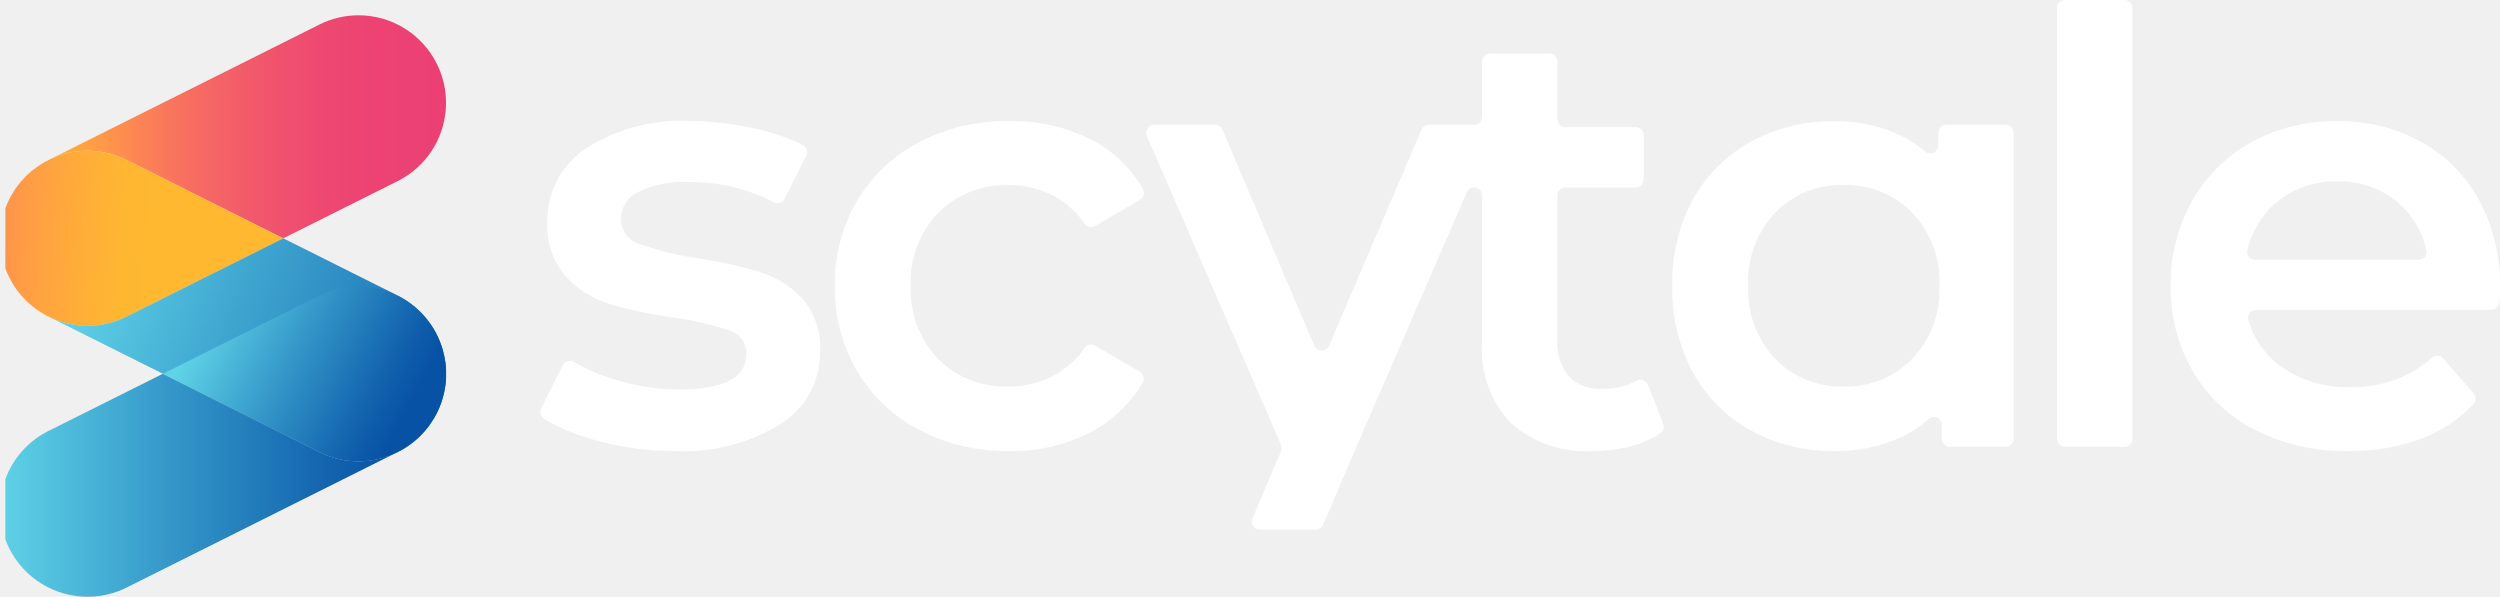
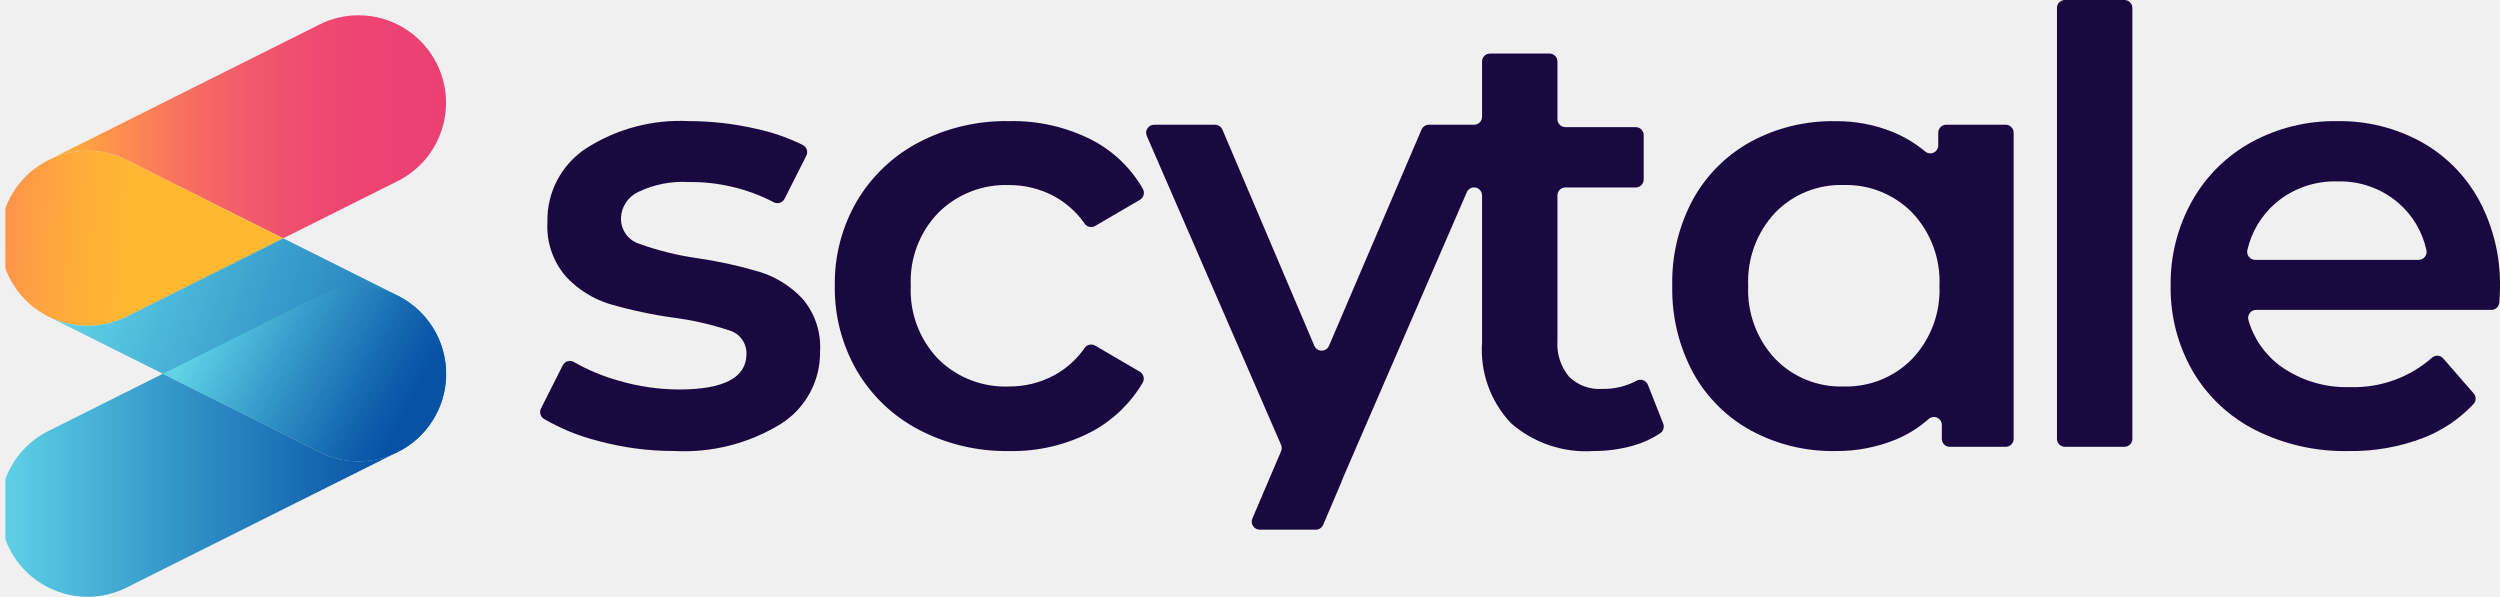
<svg xmlns="http://www.w3.org/2000/svg" xmlns:xlink="http://www.w3.org/1999/xlink" viewBox="0 0 154.713 36.931">
  <defs>
    <clipPath id="clip-path">
      <path id="Path_19" data-name="Path 19" d="M3-10.262A5.4,5.4,0,0,0,.33-7.274h0v3.719a5.967,5.967,0,0,0,.242.561h0A5.422,5.422,0,0,0,5.422,0h0A5.4,5.4,0,0,0,7.84-.573h0L24.611-8.957a5.449,5.449,0,0,1-2.425.572h0a5.375,5.375,0,0,1-2.418-.572h0L10.078-13.8Z" fill="none" />
    </clipPath>
    <linearGradient id="linear-gradient" y1="0.608" x2="0.159" y2="0.608" gradientUnits="objectBoundingBox">
      <stop offset="0" stop-color="#60d3e7" />
      <stop offset="0.1" stop-color="#55c5e0" />
      <stop offset="0.2" stop-color="#4bb7d9" />
      <stop offset="0.3" stop-color="#41a9d2" />
      <stop offset="0.4" stop-color="#389bcb" />
      <stop offset="0.5" stop-color="#2e8ec4" />
      <stop offset="0.6" stop-color="#2681bd" />
      <stop offset="0.7" stop-color="#1d74b7" />
      <stop offset="0.8" stop-color="#1567b0" />
      <stop offset="0.9" stop-color="#0d5baa" />
      <stop offset="1" stop-color="#0852a6" />
    </linearGradient>
    <clipPath id="clip-path-2">
      <path id="Path_21" data-name="Path 21" d="M19.769-35.413,3.1-27.079a5.406,5.406,0,0,1,4.74.049h0l9.687,4.847h0l7.081-3.542a5.414,5.414,0,0,0,2.422-7.265h0a5.416,5.416,0,0,0-4.848-2.995h0a5.393,5.393,0,0,0-2.416.572" fill="none" />
    </clipPath>
    <linearGradient id="linear-gradient-2" x1="0.02" y1="0.007" x2="0.178" y2="0.007" gradientUnits="objectBoundingBox">
      <stop offset="0" stop-color="#ffb830" />
      <stop offset="0.1" stop-color="#ffa043" />
      <stop offset="0.2" stop-color="#fe8a51" />
      <stop offset="0.3" stop-color="#f9775c" />
      <stop offset="0.4" stop-color="#f56764" />
      <stop offset="0.5" stop-color="#f25a6a" />
      <stop offset="0.6" stop-color="#f0506f" />
      <stop offset="0.7" stop-color="#ee4871" />
      <stop offset="0.8" stop-color="#ed4373" />
      <stop offset="0.9" stop-color="#ec4174" />
      <stop offset="1" stop-color="#ec4074" />
    </linearGradient>
    <clipPath id="clip-path-3">
      <path id="Path_23" data-name="Path 23" d="M3.1-27.079c-.095.046-.189.093-.278.144h0c-.057.03-.117.063-.172.1h0c-.091.055-.185.113-.273.175h0c-.091.061-.178.126-.266.193h0c-.036.026-.073.054-.108.083H2c-.074.058-.142.12-.215.183h0c-.068.063-.136.127-.2.193h0c-.09.09-.177.183-.259.277h0c-.043.047-.082.1-.122.148h0c-.048.058-.092.116-.138.178h0c-.047.063-.091.126-.135.19h0c-.023.033-.044.065-.064.1h0c-.038.056-.072.111-.1.166h0c-.034.056-.067.112-.1.169h0c-.031.06-.063.117-.092.178h0c-.045.091-.087.179-.127.27h0c-.041.1-.08.195-.117.293h0v3.715c.037.1.076.2.117.293h0c.04.091.082.181.127.27h0c.042.082.082.161.126.238h0c.021.037.042.075.064.108h0c.032.055.066.109.1.164h0v0c.02.035.041.068.064.1h0c.044.064.088.125.133.188h0c.046.06.092.121.14.178h0c.04.052.079.1.122.15h0c.082.094.169.187.259.278h0c.041.044.09.085.134.131h0l.009.007c.085.077.171.155.264.232h0A.014.014,0,0,1,2-17.979H2l.236.179h0c.085.061.168.12.259.176h0c.049.033.1.064.155.094h0l.172.1h0l.089.047h0c.028.017.056.029.085.045H3l.1.051a5.469,5.469,0,0,0,2.326.522h0a5.373,5.373,0,0,0,2.414-.573h0l9.69-4.842L7.84-27.03A5.4,5.4,0,0,0,5.423-27.6h0a5.426,5.426,0,0,0-2.323.522" fill="none" />
    </clipPath>
    <linearGradient id="linear-gradient-3" x1="0.912" y1="0.324" x2="1.065" y2="0.324" gradientUnits="objectBoundingBox">
      <stop offset="0" stop-color="#ffb830" />
      <stop offset="0.1" stop-color="#ffb830" />
      <stop offset="0.2" stop-color="#ffb731" />
      <stop offset="0.3" stop-color="#ffaf37" />
      <stop offset="0.4" stop-color="#ffa440" />
      <stop offset="0.5" stop-color="#ff964a" />
      <stop offset="0.6" stop-color="#fc8554" />
      <stop offset="0.7" stop-color="#f7715f" />
      <stop offset="0.8" stop-color="#f25c69" />
      <stop offset="0.9" stop-color="#ed4473" />
      <stop offset="1" stop-color="#ec4074" />
    </linearGradient>
    <clipPath id="clip-path-4">
      <path id="Path_25" data-name="Path 25" d="M17.527-22.183l-9.69,4.842a5.373,5.373,0,0,1-2.414.573h0A5.469,5.469,0,0,1,3.1-17.29h0l6.982,3.49,9.69,4.843a5.374,5.374,0,0,0,2.417.572h0a5.451,5.451,0,0,0,2.427-.572h0a5.418,5.418,0,0,0,.83-.512h0c.044-.031.089-.066.131-.1h0c.011-.009.025-.018.035-.028h0c.092-.077.186-.153.271-.235h0a.021.021,0,0,1,.012-.01h0l.135-.132h0a5.613,5.613,0,0,0,.483-.556h0c.037-.048.074-.1.108-.15h0c.09-.128.171-.258.254-.393h0c.055-.1.111-.2.164-.3h0c.046-.091.087-.181.126-.27h0c.046-.1.087-.214.128-.322h0c.032-.087.06-.178.086-.267h0c.029-.1.056-.187.078-.284h0c.012-.049.024-.1.034-.15h0c.02-.09.037-.182.052-.272h0a1.061,1.061,0,0,0,.023-.168h0c.007-.046.012-.091.018-.138h0c.008-.061.012-.122.015-.183h0c0-.042,0-.083.008-.126h0c0-.074,0-.148,0-.224h0v-.036c0-.072,0-.148,0-.222h0c0-.041-.006-.084-.008-.126h0c0-.061-.007-.121-.015-.182h0c-.006-.05-.011-.1-.018-.146h0c-.019-.142-.044-.286-.073-.425h0c-.02-.1-.045-.2-.073-.3h0c-.006-.018-.008-.032-.013-.049h0c-.012-.042-.025-.082-.035-.121h0c-.046-.143-.095-.283-.151-.42h0c-.018-.049-.036-.093-.056-.137h0c-.068-.155-.139-.3-.218-.448h0c-.027-.053-.056-.1-.088-.153h0c-.014-.021-.023-.041-.037-.064h0l-.094-.149c-.064-.1-.133-.2-.2-.288h0a.155.155,0,0,1-.013-.017h0c-.037-.05-.076-.1-.117-.147h0a5.036,5.036,0,0,0-.366-.41h0c-.109-.106-.22-.209-.336-.308h0c-.031-.027-.063-.053-.1-.08h0c-.091-.074-.185-.146-.282-.214h0c-.067-.046-.135-.091-.2-.136h0a5.509,5.509,0,0,0-.493-.28h0l-.1-.05L17.53-22.183Z" fill="none" />
    </clipPath>
    <linearGradient id="linear-gradient-4" x1="0.041" y1="0.682" x2="0.261" y2="0.682" gradientUnits="objectBoundingBox">
      <stop offset="0" stop-color="#60d3e7" />
      <stop offset="0.1" stop-color="#60d3e7" />
      <stop offset="0.2" stop-color="#55c4df" />
      <stop offset="0.3" stop-color="#49b4d7" />
      <stop offset="0.4" stop-color="#3ea4cf" />
      <stop offset="0.5" stop-color="#3495c8" />
      <stop offset="0.6" stop-color="#2986c0" />
      <stop offset="0.7" stop-color="#2078b9" />
      <stop offset="0.8" stop-color="#166ab2" />
      <stop offset="0.9" stop-color="#0e5cab" />
      <stop offset="1" stop-color="#0852a6" />
    </linearGradient>
    <clipPath id="clip-path-5">
      <path id="Path_27" data-name="Path 27" d="M19.768-18.644,10.078-13.8l9.69,4.843a5.375,5.375,0,0,0,2.418.572h0a5.449,5.449,0,0,0,2.425-.572h0a5.37,5.37,0,0,0,.83-.512h0c.045-.031.091-.066.133-.1h0l.035-.028h0c.091-.077.184-.153.271-.235h0a.019.019,0,0,1,.01-.01h0l.135-.132h0a5.631,5.631,0,0,0,.485-.556h0c.036-.048.072-.1.108-.15h0c.09-.128.171-.258.254-.393h0c.055-.1.11-.2.162-.3h0c.046-.091.088-.181.128-.27h0c.045-.1.086-.214.127-.322h0c.031-.087.061-.178.087-.267h0c.029-.1.056-.187.077-.284h0c.012-.049.023-.1.035-.15h0c.02-.09.036-.182.052-.272h0c.01-.056.018-.111.023-.168h0c.007-.046.01-.091.017-.138h0c.008-.061.013-.122.016-.183h0c0-.042,0-.083.007-.126h0c0-.074,0-.148,0-.224h0v-.036c0-.072,0-.148,0-.222h0c0-.041-.005-.084-.007-.126h0c0-.061-.008-.121-.016-.182h0c-.007-.05-.01-.1-.017-.146h0c-.019-.142-.045-.286-.074-.425h0a2.784,2.784,0,0,0-.074-.3h0c0-.018-.008-.032-.013-.049h0c-.011-.042-.023-.082-.034-.121h0c-.045-.143-.094-.283-.15-.42h0c-.019-.049-.038-.093-.056-.137h0c-.069-.155-.14-.3-.22-.448h0a1.543,1.543,0,0,0-.087-.153h0c-.013-.021-.024-.041-.036-.064h0l-.1-.149c-.064-.1-.129-.2-.2-.288h0c-.005-.006-.012-.012-.013-.017h0c-.037-.05-.078-.1-.117-.147h0a4.232,4.232,0,0,0-.368-.41h0q-.162-.159-.334-.308h0c-.033-.027-.064-.053-.1-.08h0c-.092-.077-.185-.146-.283-.214h0c-.067-.046-.134-.091-.2-.136h0a4.628,4.628,0,0,0-.5-.28h0l-.1-.05a5.439,5.439,0,0,0-2.325-.523h0a5.4,5.4,0,0,0-2.419.573" fill="none" />
    </clipPath>
    <linearGradient id="linear-gradient-5" x1="0.131" y1="0.724" x2="0.219" y2="0.724" xlink:href="#linear-gradient" />
    <clipPath id="clip-path-6">
      <path id="Path_34" data-name="Path 34" d="M0,0H154.713V-36.931H0Z" fill="none" />
    </clipPath>
  </defs>
  <g id="Group_19" data-name="Group 19" transform="translate(0 36.931)">
    <g id="Group_20" data-name="Group 20" clip-path="url(#clip-path)">
      <g id="Group_19-2" data-name="Group 19" transform="translate(0 -14.476)">
        <path id="Path_18" data-name="Path 18" d="M0-22.455H154.713V14.476H0Z" fill="url(#linear-gradient)" />
      </g>
    </g>
    <g id="Group_22" data-name="Group 22" clip-path="url(#clip-path-2)">
      <g id="Group_21" data-name="Group 21" transform="translate(3.099 -36.661)">
        <path id="Path_20" data-name="Path 20" d="M-3.1-.27H151.614V36.661H-3.1Z" fill="url(#linear-gradient-2)" />
      </g>
    </g>
    <g id="Group_24" data-name="Group 24" clip-path="url(#clip-path-3)">
      <g id="Group_23" data-name="Group 23" transform="translate(11.989 -15.421) rotate(-174.8)">
        <path id="Path_22" data-name="Path 22" d="M13.889,20.335-140.187,34.357l-3.347-36.779L10.542-16.444Z" fill="url(#linear-gradient-3)" />
      </g>
    </g>
    <g id="Group_26" data-name="Group 26" clip-path="url(#clip-path-4)">
      <g id="Group_25" data-name="Group 25" transform="translate(3.602 -27.814) rotate(19.4)">
        <path id="Path_24" data-name="Path 24" d="M-6.426-7.4,139.5-58.793,151.77-23.958,5.842,27.432Z" fill="url(#linear-gradient-4)" />
      </g>
    </g>
    <g id="Group_28" data-name="Group 28" clip-path="url(#clip-path-5)">
      <g id="Group_27" data-name="Group 27" transform="matrix(0.892, 0.452, -0.452, 0.892, 16.053, -23.757)">
        <path id="Path_26" data-name="Path 26" d="M-20.277-4.486l137.973-70L134.4-41.548l-137.973,70Z" fill="url(#linear-gradient-5)" />
      </g>
    </g>
    <g id="Group_35" data-name="Group 35" clip-path="url(#clip-path-6)">
      <g id="Group_29" data-name="Group 29" transform="translate(47.016 -20.104)">
-         <path id="Path_28" data-name="Path 28" d="M0,0A27.35,27.35,0,0,0-3.919-.858a18.033,18.033,0,0,1-3.528-.878A1.62,1.62,0,0,1-8.585-3.322,1.838,1.838,0,0,1-7.521-4.946a6.332,6.332,0,0,1,3.116-.616A11.142,11.142,0,0,1,.878-4.307a.489.489,0,0,0,.659-.219L2.884-7.19a.5.5,0,0,0-.217-.664A12.451,12.451,0,0,0-.261-8.865a18.486,18.486,0,0,0-4.106-.467,10.782,10.782,0,0,0-6.4,1.7A5.309,5.309,0,0,0-13.139-3.1,4.742,4.742,0,0,0-12,.28a6.162,6.162,0,0,0,2.688,1.7A27.521,27.521,0,0,0-5.3,2.836a18.426,18.426,0,0,1,3.415.785A1.471,1.471,0,0,1-.821,5.076q0,2.2-4.181,2.2a13.411,13.411,0,0,1-3.714-.541,12.089,12.089,0,0,1-2.791-1.163.489.489,0,0,0-.681.206l-1.35,2.673a.5.5,0,0,0,.186.646,12.791,12.791,0,0,0,3.311,1.351,17.8,17.8,0,0,0,4.741.635A11.439,11.439,0,0,0,1.306,9.407,5.2,5.2,0,0,0,3.733,4.928a4.584,4.584,0,0,0-1.1-3.285A6.153,6.153,0,0,0,0,0" fill="#fff" />
+         <path id="Path_28" data-name="Path 28" d="M0,0A27.35,27.35,0,0,0-3.919-.858a18.033,18.033,0,0,1-3.528-.878A1.62,1.62,0,0,1-8.585-3.322,1.838,1.838,0,0,1-7.521-4.946a6.332,6.332,0,0,1,3.116-.616A11.142,11.142,0,0,1,.878-4.307a.489.489,0,0,0,.659-.219L2.884-7.19a.5.5,0,0,0-.217-.664A12.451,12.451,0,0,0-.261-8.865a18.486,18.486,0,0,0-4.106-.467,10.782,10.782,0,0,0-6.4,1.7A5.309,5.309,0,0,0-13.139-3.1,4.742,4.742,0,0,0-12,.28a6.162,6.162,0,0,0,2.688,1.7A27.521,27.521,0,0,0-5.3,2.836a18.426,18.426,0,0,1,3.415.785A1.471,1.471,0,0,1-.821,5.076q0,2.2-4.181,2.2a13.411,13.411,0,0,1-3.714-.541,12.089,12.089,0,0,1-2.791-1.163.489.489,0,0,0-.681.206l-1.35,2.673a.5.5,0,0,0,.186.646,12.791,12.791,0,0,0,3.311,1.351,17.8,17.8,0,0,0,4.741.635A11.439,11.439,0,0,0,1.306,9.407,5.2,5.2,0,0,0,3.733,4.928a4.584,4.584,0,0,0-1.1-3.285A6.153,6.153,0,0,0,0,0" fill="#1a0940" />
      </g>
      <g id="Group_30" data-name="Group 30" transform="translate(62.412 -25.479)">
-         <path id="Path_29" data-name="Path 29" d="M0,0A5.871,5.871,0,0,1,2.818.69,5.552,5.552,0,0,1,4.722,2.4a.486.486,0,0,0,.642.13L8.136.912A.5.5,0,0,0,8.312.233a7.741,7.741,0,0,0-3.105-3A10.756,10.756,0,0,0,.037-3.957,11.653,11.653,0,0,0-5.543-2.65,9.663,9.663,0,0,0-9.369.97,10.074,10.074,0,0,0-10.75,6.234a10.17,10.17,0,0,0,1.381,5.282,9.587,9.587,0,0,0,3.845,3.639A11.68,11.68,0,0,0,.037,16.461,10.525,10.525,0,0,0,5.17,15.248,8.056,8.056,0,0,0,8.3,12.236a.5.5,0,0,0-.173-.684L5.364,9.938a.488.488,0,0,0-.642.131,5.539,5.539,0,0,1-1.9,1.708A5.86,5.86,0,0,1,0,12.467a5.885,5.885,0,0,1-4.349-1.7,6.129,6.129,0,0,1-1.7-4.535A6.09,6.09,0,0,1-4.33,1.7,5.9,5.9,0,0,1,0,0" fill="#fff" />
+         <path id="Path_29" data-name="Path 29" d="M0,0A5.871,5.871,0,0,1,2.818.69,5.552,5.552,0,0,1,4.722,2.4a.486.486,0,0,0,.642.13L8.136.912A.5.5,0,0,0,8.312.233a7.741,7.741,0,0,0-3.105-3A10.756,10.756,0,0,0,.037-3.957,11.653,11.653,0,0,0-5.543-2.65,9.663,9.663,0,0,0-9.369.97,10.074,10.074,0,0,0-10.75,6.234a10.17,10.17,0,0,0,1.381,5.282,9.587,9.587,0,0,0,3.845,3.639A11.68,11.68,0,0,0,.037,16.461,10.525,10.525,0,0,0,5.17,15.248,8.056,8.056,0,0,0,8.3,12.236a.5.5,0,0,0-.173-.684L5.364,9.938a.488.488,0,0,0-.642.131,5.539,5.539,0,0,1-1.9,1.708A5.86,5.86,0,0,1,0,12.467a5.885,5.885,0,0,1-4.349-1.7,6.129,6.129,0,0,1-1.7-4.535A6.09,6.09,0,0,1-4.33,1.7,5.9,5.9,0,0,1,0,0" fill="#1a0940" />
      </g>
      <g id="Group_31" data-name="Group 31" transform="translate(99.145 -12.863)">
-         <path id="Path_30" data-name="Path 30" d="M0,0A2.657,2.657,0,0,1-2.053-.765a3.152,3.152,0,0,1-.709-2.221v-8.988a.493.493,0,0,1,.493-.493H2.083a.493.493,0,0,0,.493-.492v-2.748a.493.493,0,0,0-.493-.493H-2.269a.491.491,0,0,1-.493-.492v-3.569a.493.493,0,0,0-.493-.493h-3.68a.493.493,0,0,0-.493.493v3.42a.493.493,0,0,1-.493.493h-2.8a.493.493,0,0,0-.453.3L-16.9-2.667a.493.493,0,0,1-.906,0l-5.69-13.38a.493.493,0,0,0-.454-.3h-3.775a.492.492,0,0,0-.451.689l8.312,19.123a.488.488,0,0,1,0,.391l-.252.587-1.526,3.581a.492.492,0,0,0,.454.686h3.475a.491.491,0,0,0,.453-.3l1.141-2.673-.011,0c.081-.176.158-.357.232-.546L-8.373-12.17a.493.493,0,0,1,.452-.3.493.493,0,0,1,.493.493v9.1a6.606,6.606,0,0,0,1.792,5A7.04,7.04,0,0,0-.56,3.845,9.024,9.024,0,0,0,1.922,3.51a5.767,5.767,0,0,0,1.67-.763.5.5,0,0,0,.19-.6L2.836-.255A.5.5,0,0,0,2.122-.5,4.325,4.325,0,0,1,0,0" fill="#fff" />
+         <path id="Path_30" data-name="Path 30" d="M0,0A2.657,2.657,0,0,1-2.053-.765a3.152,3.152,0,0,1-.709-2.221v-8.988a.493.493,0,0,1,.493-.493H2.083a.493.493,0,0,0,.493-.492v-2.748a.493.493,0,0,0-.493-.493H-2.269a.491.491,0,0,1-.493-.492v-3.569a.493.493,0,0,0-.493-.493h-3.68a.493.493,0,0,0-.493.493v3.42a.493.493,0,0,1-.493.493h-2.8a.493.493,0,0,0-.453.3L-16.9-2.667a.493.493,0,0,1-.906,0l-5.69-13.38a.493.493,0,0,0-.454-.3h-3.775a.492.492,0,0,0-.451.689l8.312,19.123a.488.488,0,0,1,0,.391l-.252.587-1.526,3.581a.492.492,0,0,0,.454.686h3.475a.491.491,0,0,0,.453-.3l1.141-2.673-.011,0c.081-.176.158-.357.232-.546L-8.373-12.17a.493.493,0,0,1,.452-.3.493.493,0,0,1,.493.493v9.1a6.606,6.606,0,0,0,1.792,5A7.04,7.04,0,0,0-.56,3.845,9.024,9.024,0,0,0,1.922,3.51a5.767,5.767,0,0,0,1.67-.763.5.5,0,0,0,.19-.6L2.836-.255A.5.5,0,0,0,2.122-.5,4.325,4.325,0,0,1,0,0" fill="#1a0940" />
      </g>
      <g id="Group_32" data-name="Group 32" transform="translate(119.949 -27.932)">
-         <path id="Path_31" data-name="Path 31" d="M0,0A.491.491,0,0,1-.807.376,7.8,7.8,0,0,0-2.818-.833,9.254,9.254,0,0,0-6.383-1.5,10.59,10.59,0,0,0-11.59-.236,9.066,9.066,0,0,0-15.174,3.33a10.769,10.769,0,0,0-1.287,5.357,10.882,10.882,0,0,0,1.287,5.375,9.031,9.031,0,0,0,3.584,3.583,10.58,10.58,0,0,0,5.207,1.269,9.639,9.639,0,0,0,3.751-.71A7.211,7.211,0,0,0-.6,16.934a.491.491,0,0,1,.821.363v.863a.492.492,0,0,0,.492.492H4.173a.493.493,0,0,0,.493-.492V-.788a.493.493,0,0,0-.493-.492H.493A.492.492,0,0,0,0-.788ZM-1.605,13.2a5.7,5.7,0,0,1-4.256,1.717A5.638,5.638,0,0,1-10.1,13.2a6.214,6.214,0,0,1-1.661-4.515A6.222,6.222,0,0,1-10.1,4.169,5.642,5.642,0,0,1-5.861,2.452,5.705,5.705,0,0,1-1.605,4.169,6.184,6.184,0,0,1,.075,8.687,6.177,6.177,0,0,1-1.605,13.2" fill="#fff" />
+         <path id="Path_31" data-name="Path 31" d="M0,0A.491.491,0,0,1-.807.376,7.8,7.8,0,0,0-2.818-.833,9.254,9.254,0,0,0-6.383-1.5,10.59,10.59,0,0,0-11.59-.236,9.066,9.066,0,0,0-15.174,3.33a10.769,10.769,0,0,0-1.287,5.357,10.882,10.882,0,0,0,1.287,5.375,9.031,9.031,0,0,0,3.584,3.583,10.58,10.58,0,0,0,5.207,1.269,9.639,9.639,0,0,0,3.751-.71A7.211,7.211,0,0,0-.6,16.934a.491.491,0,0,1,.821.363v.863a.492.492,0,0,0,.492.492H4.173a.493.493,0,0,0,.493-.492V-.788a.493.493,0,0,0-.493-.492H.493A.492.492,0,0,0,0-.788ZM-1.605,13.2a5.7,5.7,0,0,1-4.256,1.717A5.638,5.638,0,0,1-10.1,13.2a6.214,6.214,0,0,1-1.661-4.515A6.222,6.222,0,0,1-10.1,4.169,5.642,5.642,0,0,1-5.861,2.452,5.705,5.705,0,0,1-1.605,4.169,6.184,6.184,0,0,1,.075,8.687,6.177,6.177,0,0,1-1.605,13.2" fill="#1a0940" />
      </g>
      <g id="Group_33" data-name="Group 33" transform="translate(127.789 -9.28)">
-         <path id="Path_32" data-name="Path 32" d="M0,0H3.68a.492.492,0,0,0,.493-.493V-27.159a.493.493,0,0,0-.493-.493H0a.493.493,0,0,0-.493.493V-.493A.493.493,0,0,0,0,0" fill="#fff" />
+         <path id="Path_32" data-name="Path 32" d="M0,0H3.68a.492.492,0,0,0,.493-.493V-27.159a.493.493,0,0,0-.493-.493H0a.493.493,0,0,0-.493.493V-.493A.493.493,0,0,0,0,0" fill="#1a0940" />
      </g>
      <g id="Group_34" data-name="Group 34" transform="translate(154.712 -19.134)">
-         <path id="Path_33" data-name="Path 33" d="M0,0A10.978,10.978,0,0,0-1.288-5.394,9.12,9.12,0,0,0-4.872-9.015,10.459,10.459,0,0,0-10.078-10.3,10.721,10.721,0,0,0-15.378-9a9.387,9.387,0,0,0-3.677,3.64A10.422,10.422,0,0,0-20.381-.112,10.271,10.271,0,0,0-19.018,5.17a9.4,9.4,0,0,0,3.863,3.639,12.306,12.306,0,0,0,5.786,1.307A12.385,12.385,0,0,0-4.74,9.3a8.487,8.487,0,0,0,3.11-2.1.488.488,0,0,0,0-.651l-1.879-2.16A.487.487,0,0,0-4.2,4.333,7.311,7.311,0,0,1-9.257,6.159a7.043,7.043,0,0,1-4.312-1.288,5.34,5.34,0,0,1-2-2.865.493.493,0,0,1,.476-.625H-.531A.5.5,0,0,0-.039.92Q0,.353,0,0M-15.151-1.717a.494.494,0,0,1-.482-.605,5.44,5.44,0,0,1,1.766-2.923A5.635,5.635,0,0,1-10.078-6.57,5.564,5.564,0,0,1-6.271-5.226,5.385,5.385,0,0,1-4.552-2.317a.493.493,0,0,1-.483.6Z" fill="#fff" />
+         <path id="Path_33" data-name="Path 33" d="M0,0A10.978,10.978,0,0,0-1.288-5.394,9.12,9.12,0,0,0-4.872-9.015,10.459,10.459,0,0,0-10.078-10.3,10.721,10.721,0,0,0-15.378-9a9.387,9.387,0,0,0-3.677,3.64A10.422,10.422,0,0,0-20.381-.112,10.271,10.271,0,0,0-19.018,5.17a9.4,9.4,0,0,0,3.863,3.639,12.306,12.306,0,0,0,5.786,1.307A12.385,12.385,0,0,0-4.74,9.3a8.487,8.487,0,0,0,3.11-2.1.488.488,0,0,0,0-.651l-1.879-2.16A.487.487,0,0,0-4.2,4.333,7.311,7.311,0,0,1-9.257,6.159a7.043,7.043,0,0,1-4.312-1.288,5.34,5.34,0,0,1-2-2.865.493.493,0,0,1,.476-.625H-.531A.5.5,0,0,0-.039.92Q0,.353,0,0M-15.151-1.717a.494.494,0,0,1-.482-.605,5.44,5.44,0,0,1,1.766-2.923A5.635,5.635,0,0,1-10.078-6.57,5.564,5.564,0,0,1-6.271-5.226,5.385,5.385,0,0,1-4.552-2.317a.493.493,0,0,1-.483.6Z" fill="#1a0940" />
      </g>
    </g>
  </g>
</svg>
